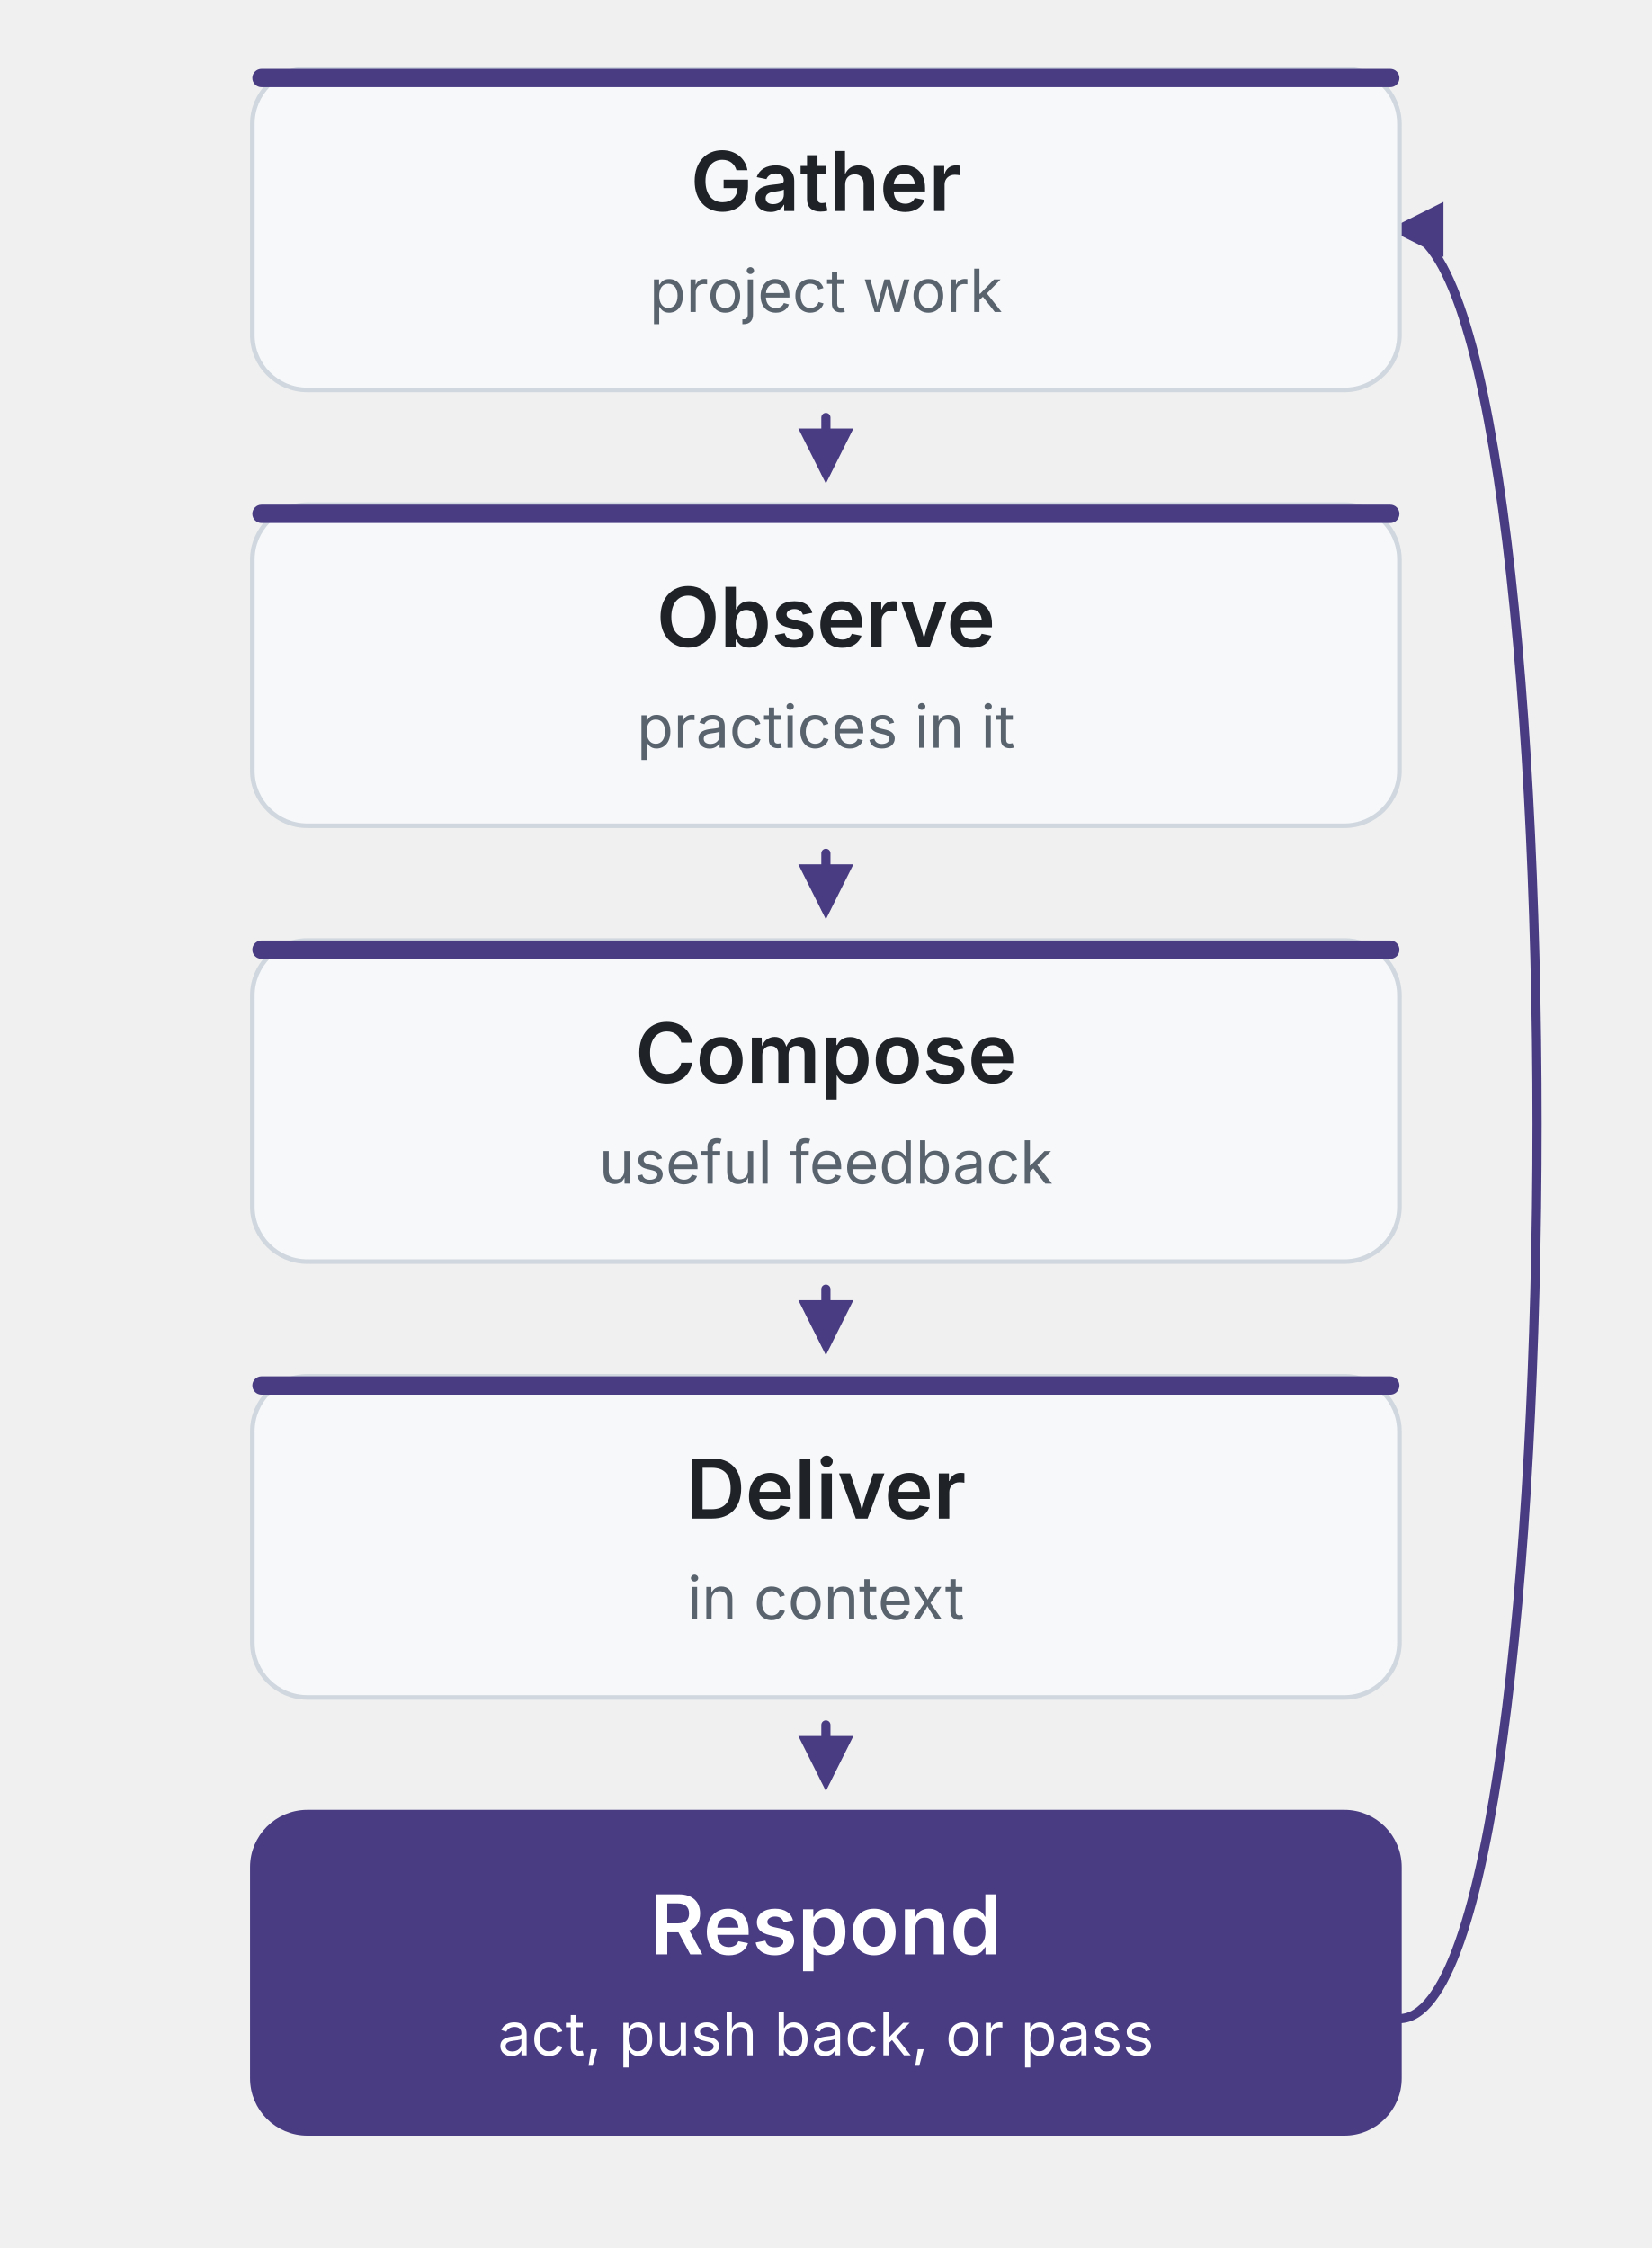
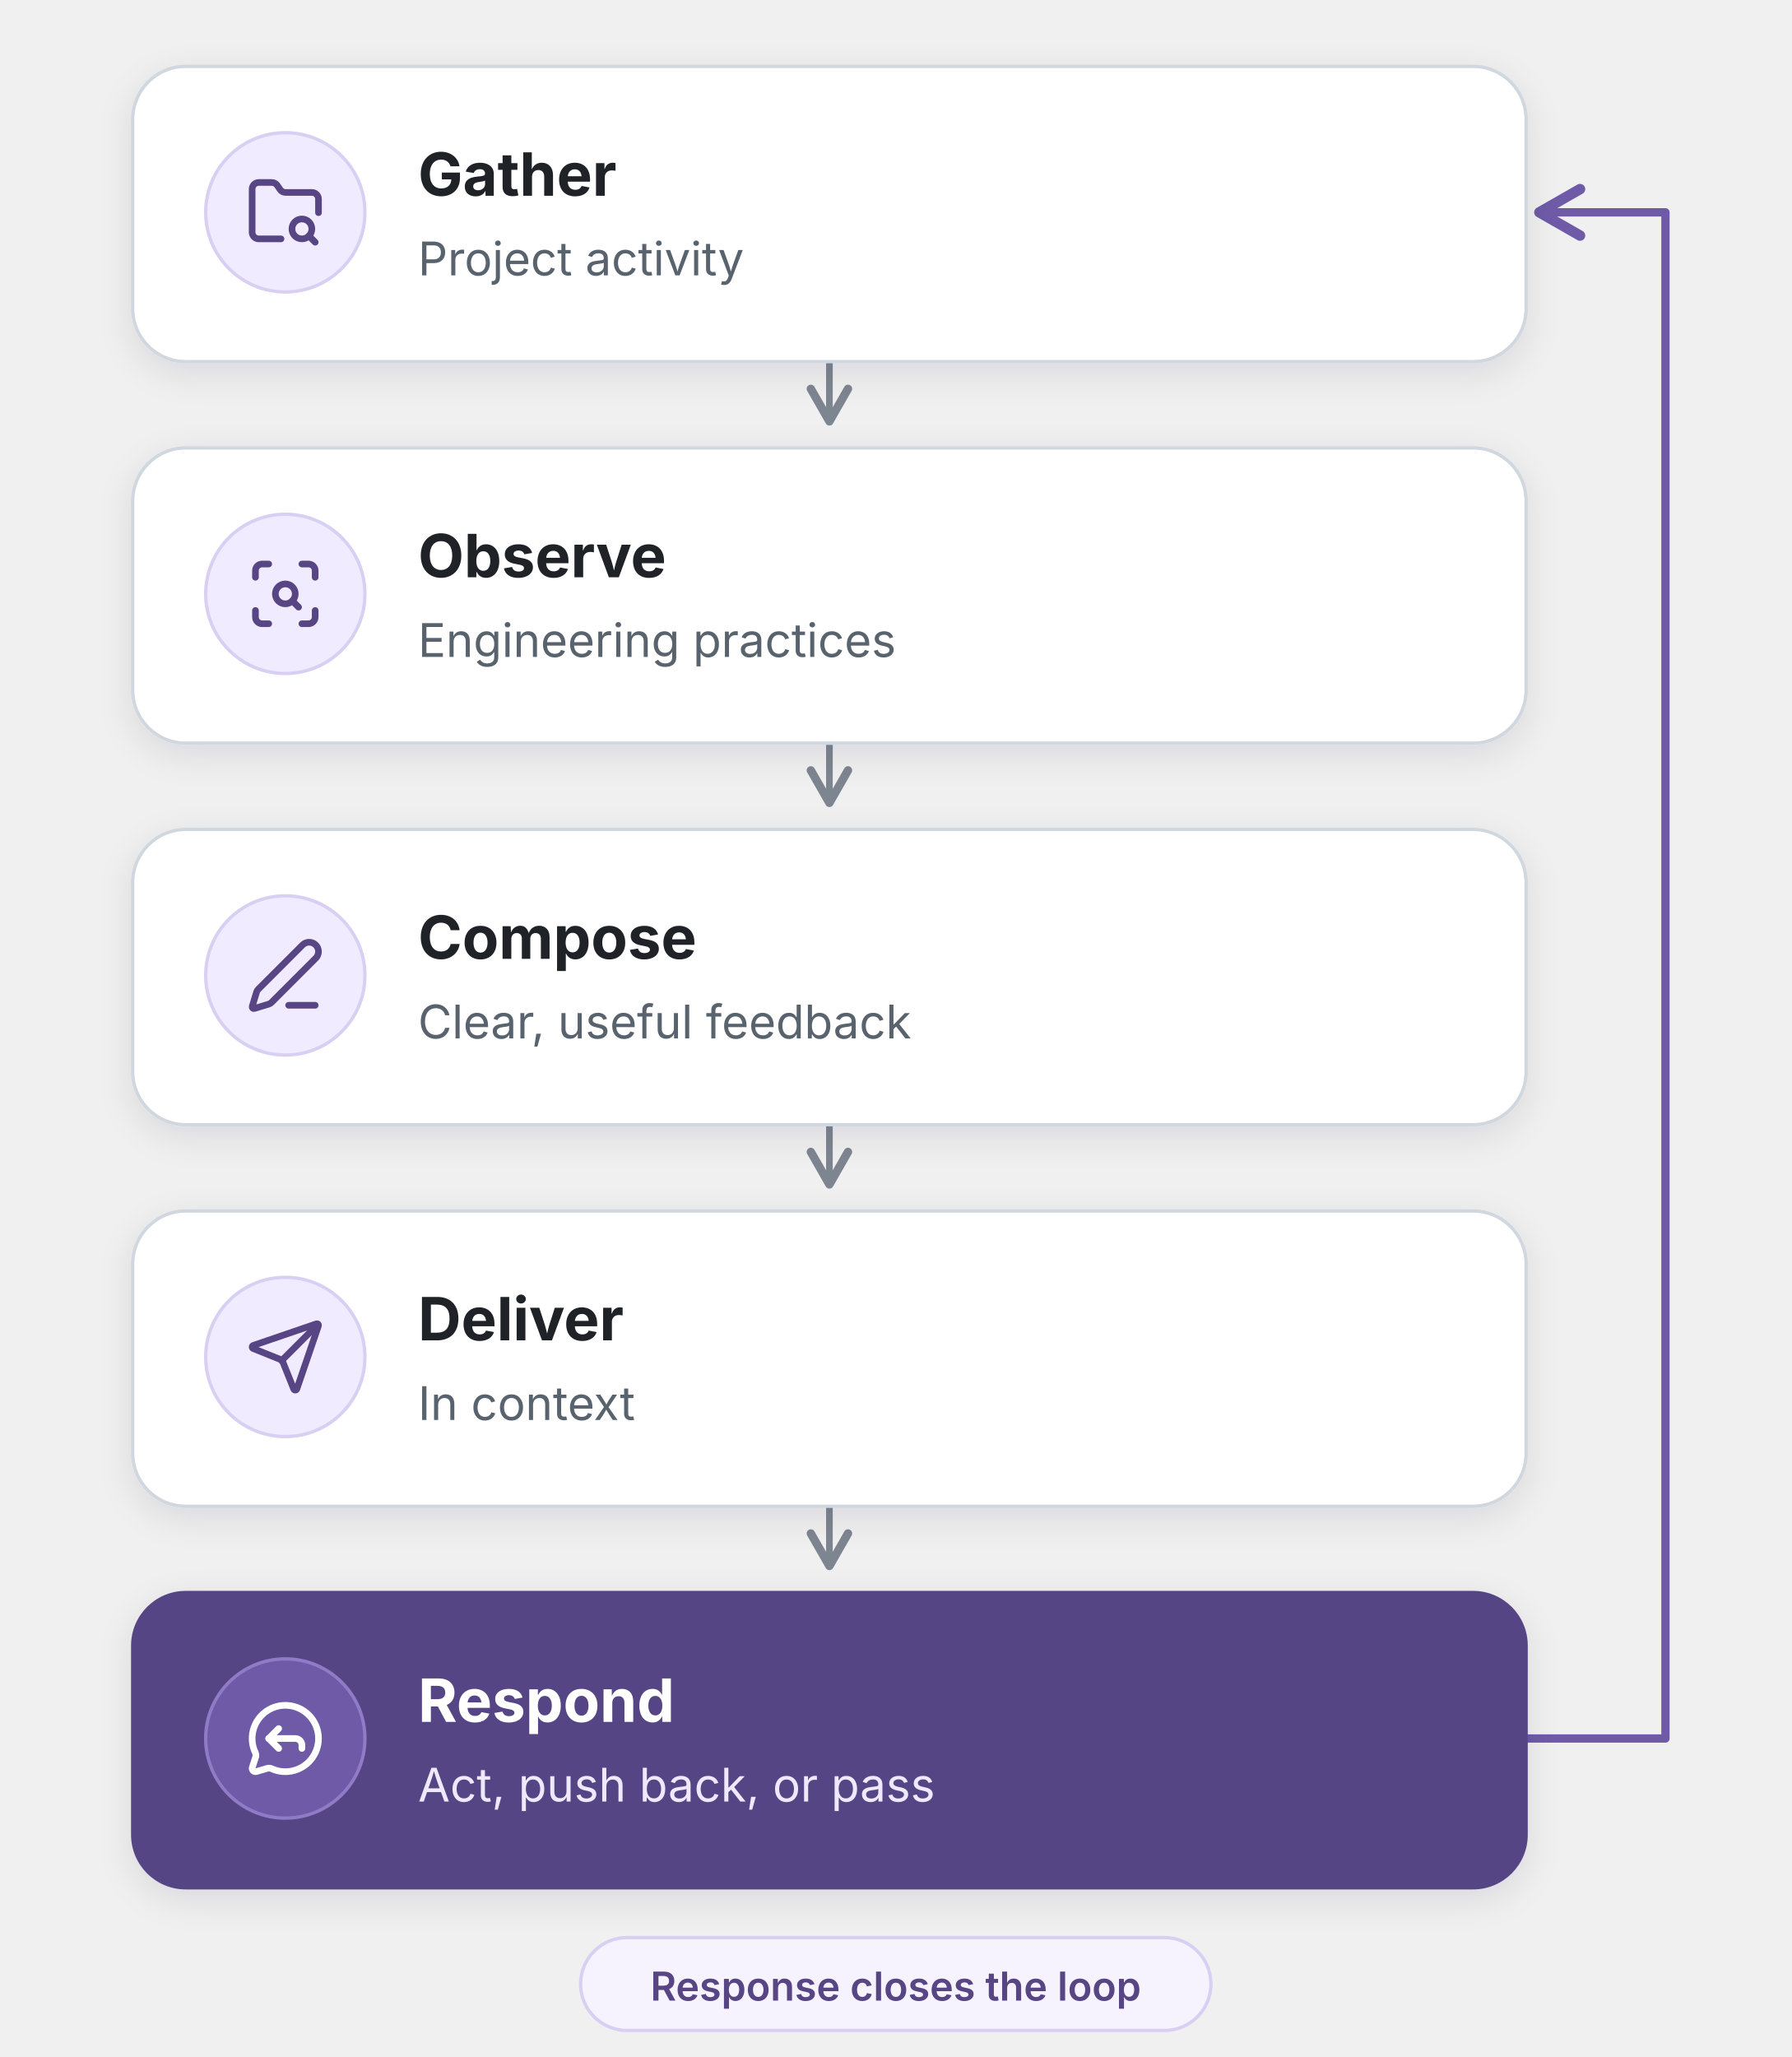
- <svg xmlns="http://www.w3.org/2000/svg" width="360" height="490" viewBox="0 0 360 490" role="img" aria-labelledby="title description">
+ <svg xmlns="http://www.w3.org/2000/svg" width="540" height="620" viewBox="0 0 540 620" role="img" aria-labelledby="title desc">
  <defs>
-     <marker id="arrow" viewBox="0 0 10 10" refX="8" refY="5" markerWidth="6" markerHeight="6" orient="auto-start-reverse">
-       <path d="M 0 0 L 10 5 L 0 10 z" fill="#493C83" />
+     <filter id="shadow" x="-15%" y="-20%" width="130%" height="150%">
+       <feDropShadow dx="0" dy="3" stdDeviation="5" flood-color="#1f2328" flood-opacity=".1" />
+     </filter>
+     <marker id="arrow" viewBox="0 0 10 10" refX="8" refY="5" markerWidth="7" markerHeight="7" orient="auto-start-reverse">
+       <path d="M1 1l7 4-7 4" fill="none" stroke="#7d8590" stroke-width="1.8" stroke-linecap="round" stroke-linejoin="round" />
+     </marker>
+     <marker id="loop-arrow" viewBox="0 0 10 10" refX="8" refY="5" markerWidth="7" markerHeight="7" orient="auto-start-reverse">
+       <path d="M1 1l7 4-7 4" fill="none" stroke="#6e5aa7" stroke-width="1.8" stroke-linecap="round" stroke-linejoin="round" />
    </marker>
  </defs>
-   <path d="M305 440 C345 440 345 50 305 50" fill="none" stroke="#493C83" stroke-width="2" stroke-linecap="round" marker-end="url(#arrow)" />
-   <g font-family="-apple-system, BlinkMacSystemFont, 'Segoe UI', sans-serif">
-     <g transform="translate(55 15)">
-       <rect width="250" height="70" rx="12" fill="#F6F8FA" stroke="#D0D7DE" />
-       <rect width="250" height="4" rx="2" fill="#493C83" />
-       <text x="125" y="31" text-anchor="middle" font-size="18" font-weight="600" fill="#1F2328">Gather</text>
-       <text x="125" y="53" text-anchor="middle" font-size="13" fill="#59636E">project work</text>
+   <g fill="none" stroke="#7d8590" stroke-width="2" stroke-linecap="round" marker-end="url(#arrow)">
+     <path d="M250 109v18" />
+     <path d="M250 224v18" />
+     <path d="M250 339v18" />
+     <path d="M250 454v18" />
+   </g>
+   <path d="M460 524h42V64h-38" fill="none" stroke="#6e5aa7" stroke-width="2.5" stroke-linecap="round" stroke-linejoin="round" marker-end="url(#loop-arrow)" />
+   <g filter="url(#shadow)">
+     <rect x="40" y="20" width="420" height="89" rx="16" fill="#fff" stroke="#d0d7de" />
+     <rect x="40" y="135" width="420" height="89" rx="16" fill="#fff" stroke="#d0d7de" />
+     <rect x="40" y="250" width="420" height="89" rx="16" fill="#fff" stroke="#d0d7de" />
+     <rect x="40" y="365" width="420" height="89" rx="16" fill="#fff" stroke="#d0d7de" />
+     <rect x="40" y="480" width="420" height="89" rx="16" fill="#574584" stroke="#574584" />
+   </g>
+   <g>
+     <circle cx="86" cy="64" r="24" fill="#f0ebff" stroke="#d8cff2" />
+     <g transform="translate(74 52)" fill="none" stroke="#574584" stroke-width="2" stroke-linecap="round" stroke-linejoin="round">
+       <path d="M10.7 20H4a2 2 0 0 1-2-2V5a2 2 0 0 1 2-2h3.9a2 2 0 0 1 1.69.9l.81 1.2a2 2 0 0 0 1.67.9H20a2 2 0 0 1 2 2v4.1" />
+       <path d="m21 21-1.9-1.9" />
+       <circle cx="17" cy="17" r="3" />
    </g>
-     <g transform="translate(55 110)">
-       <rect width="250" height="70" rx="12" fill="#F6F8FA" stroke="#D0D7DE" />
-       <rect width="250" height="4" rx="2" fill="#493C83" />
-       <text x="125" y="31" text-anchor="middle" font-size="18" font-weight="600" fill="#1F2328">Observe</text>
-       <text x="125" y="53" text-anchor="middle" font-size="13" fill="#59636E">practices in it</text>
+     <text x="126" y="59" fill="#1f2328" font-family="-apple-system, BlinkMacSystemFont, 'Segoe UI', sans-serif" font-size="18" font-weight="700">Gather</text>
+     <text x="126" y="83" fill="#59636e" font-family="-apple-system, BlinkMacSystemFont, 'Segoe UI', sans-serif" font-size="14">Project activity</text>
+   </g>
+   <g>
+     <circle cx="86" cy="179" r="24" fill="#f0ebff" stroke="#d8cff2" />
+     <g transform="translate(74 167)" fill="none" stroke="#574584" stroke-width="2" stroke-linecap="round" stroke-linejoin="round">
+       <path d="M3 7V5a2 2 0 0 1 2-2h2" />
+       <path d="M17 3h2a2 2 0 0 1 2 2v2" />
+       <path d="M21 17v2a2 2 0 0 1-2 2h-2" />
+       <path d="M7 21H5a2 2 0 0 1-2-2v-2" />
+       <circle cx="12" cy="12" r="3" />
+       <path d="m16 16-1.9-1.9" />
    </g>
-     <g transform="translate(55 205)">
-       <rect width="250" height="70" rx="12" fill="#F6F8FA" stroke="#D0D7DE" />
-       <rect width="250" height="4" rx="2" fill="#493C83" />
-       <text x="125" y="31" text-anchor="middle" font-size="18" font-weight="600" fill="#1F2328">Compose</text>
-       <text x="125" y="53" text-anchor="middle" font-size="13" fill="#59636E">useful feedback</text>
+     <text x="126" y="174" fill="#1f2328" font-family="-apple-system, BlinkMacSystemFont, 'Segoe UI', sans-serif" font-size="18" font-weight="700">Observe</text>
+     <text x="126" y="198" fill="#59636e" font-family="-apple-system, BlinkMacSystemFont, 'Segoe UI', sans-serif" font-size="14">Engineering practices</text>
+   </g>
+   <g>
+     <circle cx="86" cy="294" r="24" fill="#f0ebff" stroke="#d8cff2" />
+     <g transform="translate(74 282)" fill="none" stroke="#574584" stroke-width="2" stroke-linecap="round" stroke-linejoin="round">
+       <path d="M13 21h8" />
+       <path d="M21.174 6.812a1 1 0 0 0-3.986-3.987L3.842 16.174a2 2 0 0 0-.5.83l-1.321 4.352a.5.5 0 0 0 .623.622l4.353-1.32a2 2 0 0 0 .83-.497z" />
    </g>
-     <g transform="translate(55 300)">
-       <rect width="250" height="70" rx="12" fill="#F6F8FA" stroke="#D0D7DE" />
-       <rect width="250" height="4" rx="2" fill="#493C83" />
-       <text x="125" y="31" text-anchor="middle" font-size="18" font-weight="600" fill="#1F2328">Deliver</text>
-       <text x="125" y="53" text-anchor="middle" font-size="13" fill="#59636E">in context</text>
+     <text x="126" y="289" fill="#1f2328" font-family="-apple-system, BlinkMacSystemFont, 'Segoe UI', sans-serif" font-size="18" font-weight="700">Compose</text>
+     <text x="126" y="313" fill="#59636e" font-family="-apple-system, BlinkMacSystemFont, 'Segoe UI', sans-serif" font-size="14">Clear, useful feedback</text>
+   </g>
+   <g>
+     <circle cx="86" cy="409" r="24" fill="#f0ebff" stroke="#d8cff2" />
+     <g transform="translate(74 397)" fill="none" stroke="#574584" stroke-width="2" stroke-linecap="round" stroke-linejoin="round">
+       <path d="M14.536 21.686a.5.5 0 0 0 .937-.024l6.5-19a.496.496 0 0 0-.635-.635l-19 6.5a.5.5 0 0 0-.024.937l7.93 3.18a2 2 0 0 1 1.112 1.11z" />
+       <path d="m21.854 2.147-10.94 10.939" />
    </g>
-     <g transform="translate(55 395)">
-       <rect width="250" height="70" rx="12" fill="#493C83" stroke="#493C83" />
-       <text x="125" y="31" text-anchor="middle" font-size="18" font-weight="600" fill="#FFFFFF">Respond</text>
-       <text x="125" y="53" text-anchor="middle" font-size="13" fill="#FFFFFF">act, push back, or pass</text>
+     <text x="126" y="404" fill="#1f2328" font-family="-apple-system, BlinkMacSystemFont, 'Segoe UI', sans-serif" font-size="18" font-weight="700">Deliver</text>
+     <text x="126" y="428" fill="#59636e" font-family="-apple-system, BlinkMacSystemFont, 'Segoe UI', sans-serif" font-size="14">In context</text>
+   </g>
+   <g>
+     <circle cx="86" cy="524" r="24" fill="#6e5aa7" stroke="#8f7bc6" />
+     <g transform="translate(74 512)" fill="none" stroke="#fff" stroke-width="2" stroke-linecap="round" stroke-linejoin="round">
+       <path d="M2.992 16.342a2 2 0 0 1 .094 1.167l-1.065 3.29a1 1 0 0 0 1.236 1.168l3.413-.998a2 2 0 0 1 1.099.092 10 10 0 1 0-4.777-4.719" />
+       <path d="m10 15-3-3 3-3" />
+       <path d="M7 12h8a2 2 0 0 1 2 2v1" />
    </g>
+     <text x="126" y="519" fill="#fff" font-family="-apple-system, BlinkMacSystemFont, 'Segoe UI', sans-serif" font-size="18" font-weight="700">Respond</text>
+     <text x="126" y="543" fill="#eee9ff" font-family="-apple-system, BlinkMacSystemFont, 'Segoe UI', sans-serif" font-size="14">Act, push back, or pass</text>
  </g>
-   <g fill="none" stroke="#493C83" stroke-width="2" stroke-linecap="round" marker-end="url(#arrow)">
-     <path d="M180 91 V103" />
-     <path d="M180 186 V198" />
-     <path d="M180 281 V293" />
-     <path d="M180 376 V388" />
-   </g>
+   <rect x="175" y="584" width="190" height="28" rx="14" fill="#f6f3ff" stroke="#d8cff2" />
+   <text x="270" y="603" fill="#574584" font-family="-apple-system, BlinkMacSystemFont, 'Segoe UI', sans-serif" font-size="12" font-weight="600" text-anchor="middle">Response closes the loop</text>
</svg>
